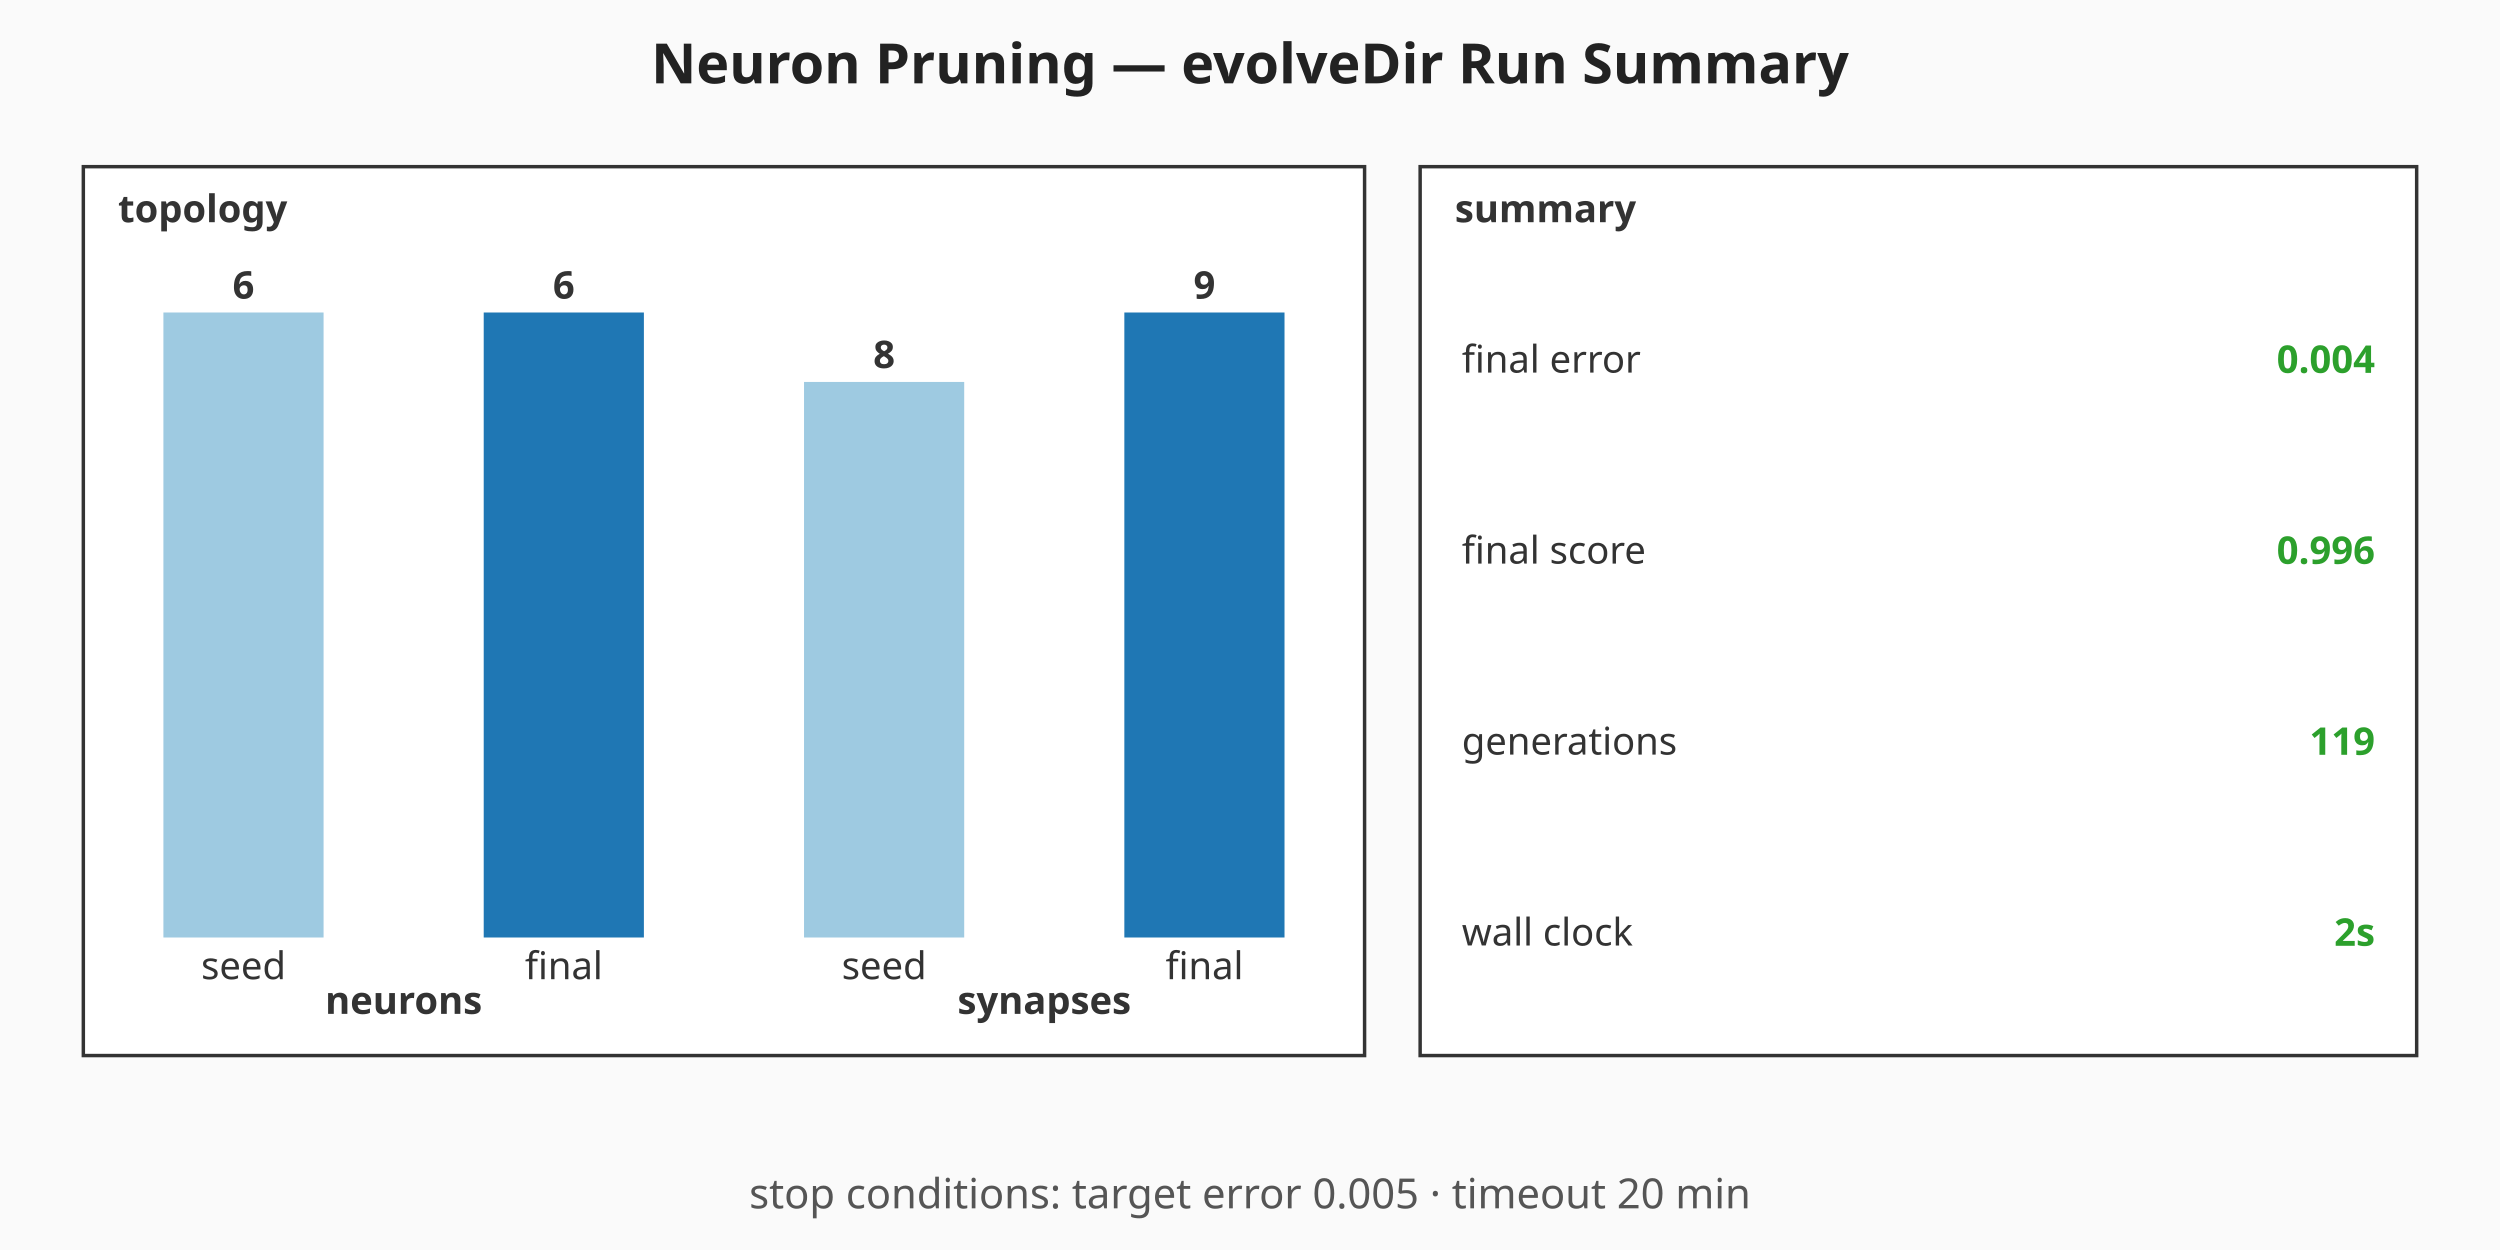
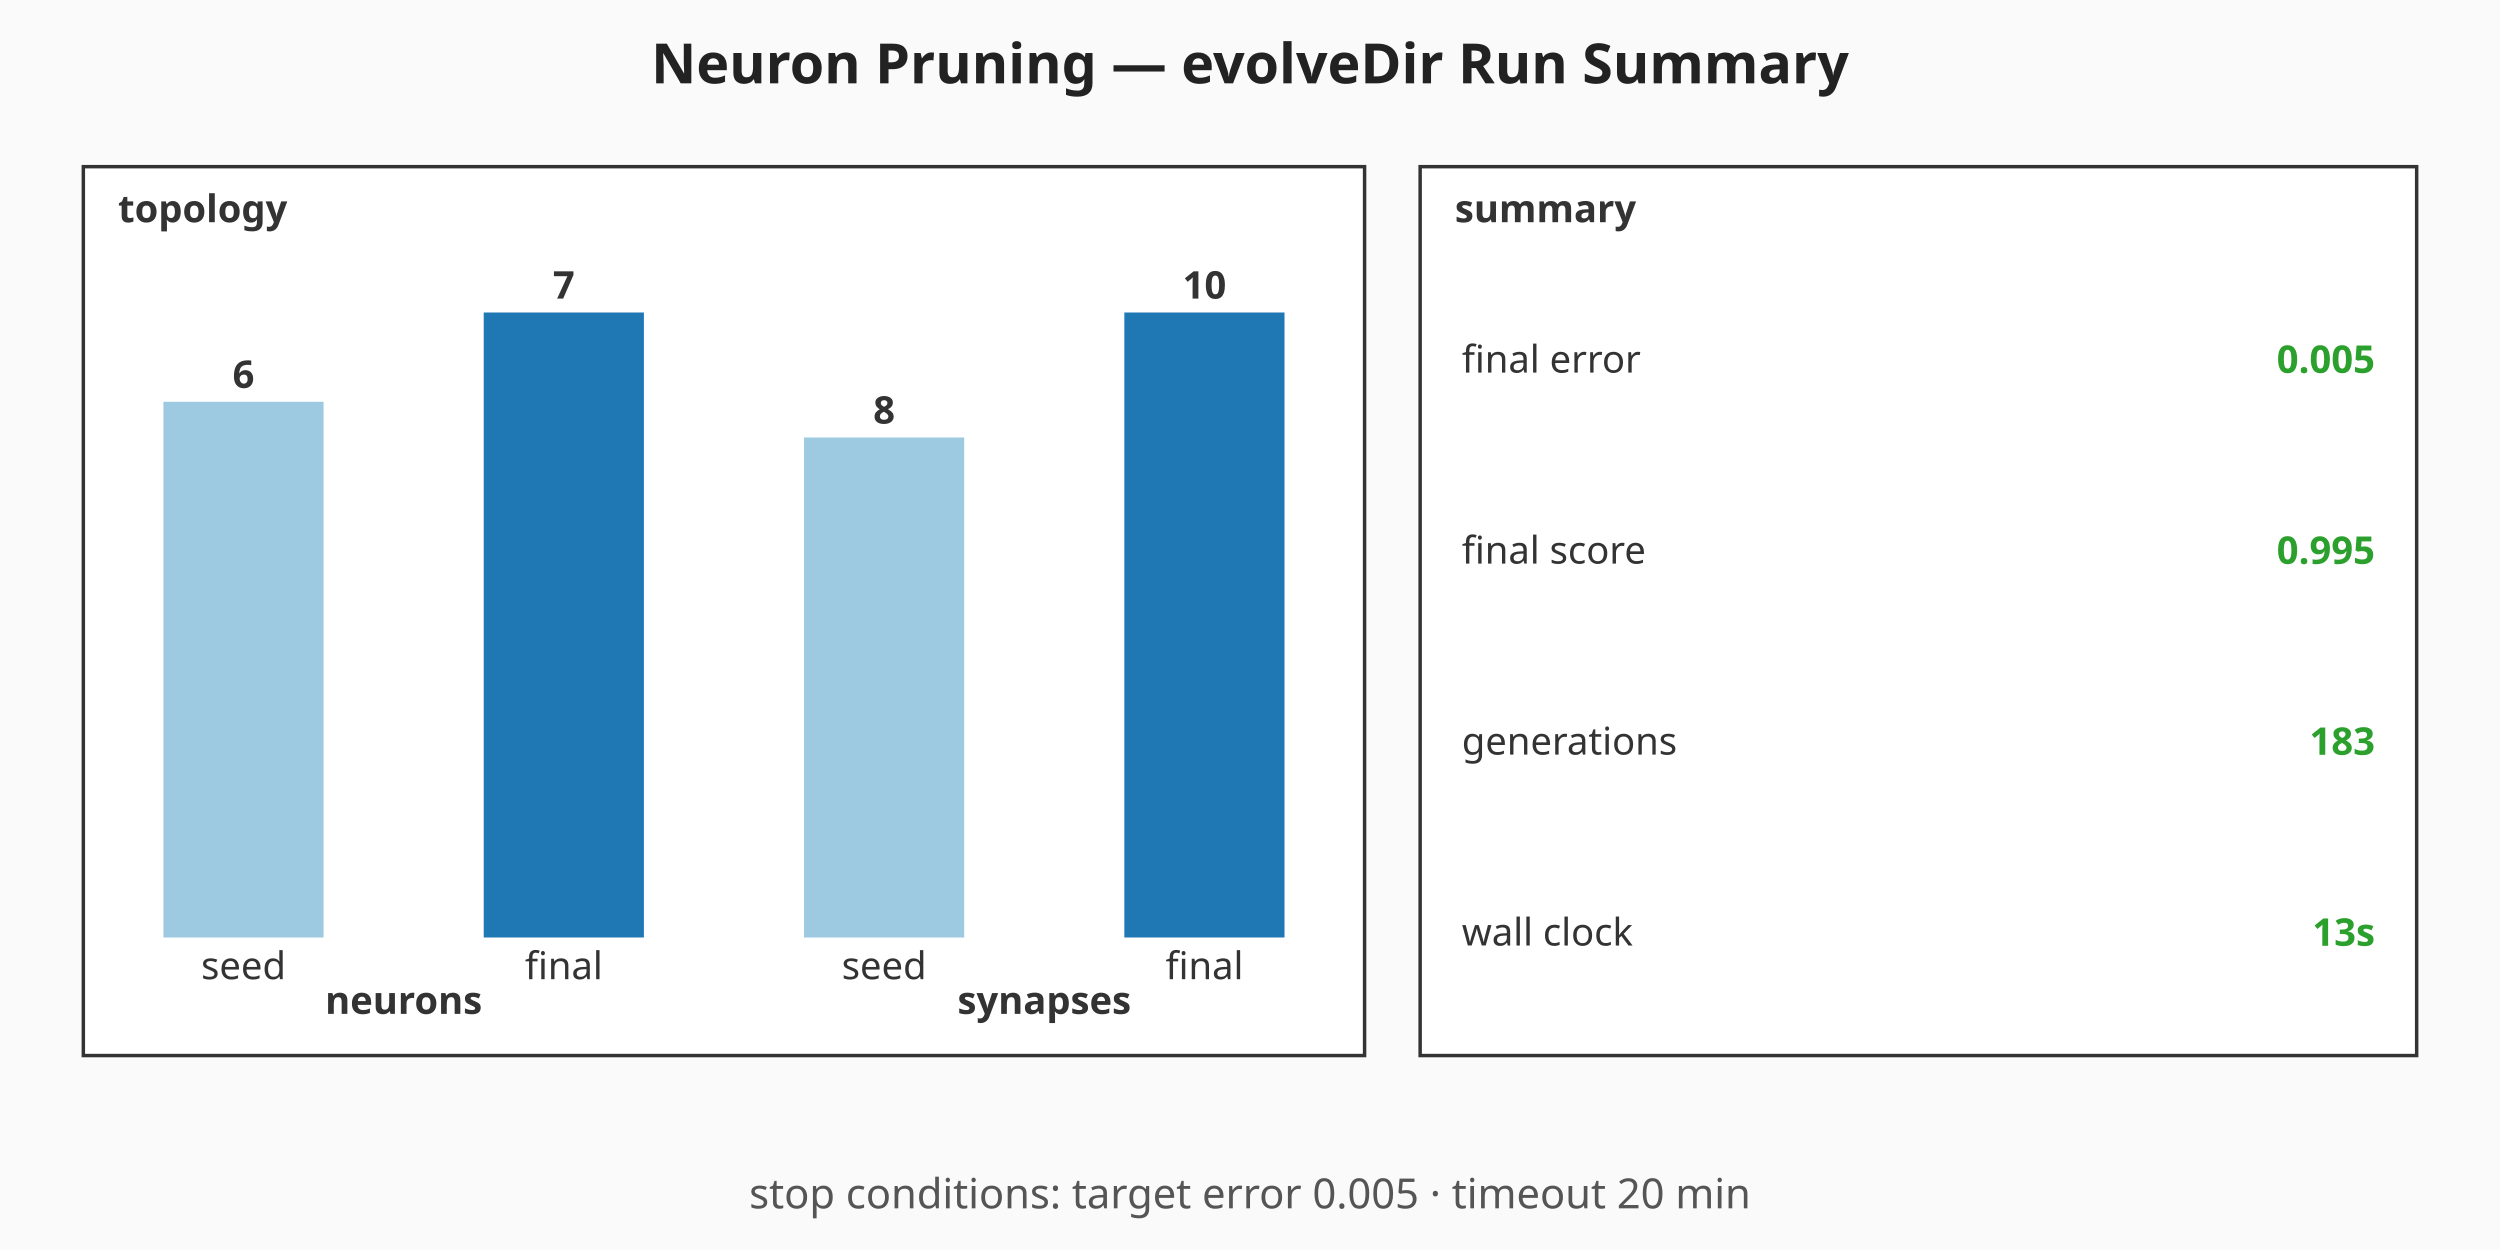
<svg xmlns="http://www.w3.org/2000/svg" viewBox="0 0 720 360" width="720" height="360" role="img" aria-label="Neuron Pruning — evolveDir Run Summary summary chart">
  <rect width="720" height="360" fill="#fafafa" />
  <text x="360" y="24" text-anchor="middle" font-family="sans-serif" font-size="16" font-weight="bold" fill="#222">Neuron Pruning — evolveDir Run Summary</text>
  <g class="topology" font-family="sans-serif" font-size="11" fill="#333">
    <rect x="24" y="48" width="369" height="256" fill="#ffffff" stroke="#333" stroke-width="1" />
    <text x="34" y="64" font-weight="bold">topology</text>
-     <rect class="topo-bar topo-bar-seed-neurons" x="47.06" y="90" width="46.13" height="180" fill="#9ecae1" />
-     <text x="70.13" y="86" text-anchor="middle" font-weight="bold">6</text>
+     <rect class="topo-bar topo-bar-seed-neurons" x="47.06" y="115.71" width="46.13" height="154.29" fill="#9ecae1" />
+     <text x="70.13" y="111.71" text-anchor="middle" font-weight="bold">6</text>
    <text x="70.13" y="282" text-anchor="middle">seed</text>
    <rect class="topo-bar topo-bar-final-neurons" x="139.31" y="90" width="46.13" height="180" fill="#1f77b4" />
-     <text x="162.38" y="86" text-anchor="middle" font-weight="bold">6</text>
+     <text x="162.38" y="86" text-anchor="middle" font-weight="bold">7</text>
    <text x="162.38" y="282" text-anchor="middle">final</text>
    <text x="116.25" y="292" text-anchor="middle" font-weight="bold">neurons</text>
-     <rect class="topo-bar topo-bar-seed-synapses" x="231.56" y="110" width="46.13" height="160" fill="#9ecae1" />
-     <text x="254.63" y="106" text-anchor="middle" font-weight="bold">8</text>
+     <rect class="topo-bar topo-bar-seed-synapses" x="231.56" y="126" width="46.13" height="144" fill="#9ecae1" />
+     <text x="254.63" y="122" text-anchor="middle" font-weight="bold">8</text>
    <text x="254.63" y="282" text-anchor="middle">seed</text>
    <rect class="topo-bar topo-bar-final-synapses" x="323.81" y="90" width="46.13" height="180" fill="#1f77b4" />
-     <text x="346.88" y="86" text-anchor="middle" font-weight="bold">9</text>
+     <text x="346.88" y="86" text-anchor="middle" font-weight="bold">10</text>
    <text x="346.88" y="282" text-anchor="middle">final</text>
    <text x="300.75" y="292" text-anchor="middle" font-weight="bold">synapses</text>
  </g>
  <g class="callouts" font-family="sans-serif" font-size="11" fill="#333">
    <rect x="409" y="48" width="287" height="256" fill="#ffffff" stroke="#333" stroke-width="1" />
    <text x="419" y="64" font-weight="bold">summary</text>
    <text class="callout-label" x="421" y="103.5" dominant-baseline="middle">final error</text>
-     <text class="callout-value" x="684" y="103.5" text-anchor="end" dominant-baseline="middle" font-weight="bold" fill="#2ca02c">0.004</text>
+     <text class="callout-value" x="684" y="103.5" text-anchor="end" dominant-baseline="middle" font-weight="bold" fill="#2ca02c">0.005</text>
    <text class="callout-label" x="421" y="158.5" dominant-baseline="middle">final score</text>
-     <text class="callout-value" x="684" y="158.5" text-anchor="end" dominant-baseline="middle" font-weight="bold" fill="#2ca02c">0.996</text>
+     <text class="callout-value" x="684" y="158.5" text-anchor="end" dominant-baseline="middle" font-weight="bold" fill="#2ca02c">0.995</text>
    <text class="callout-label" x="421" y="213.5" dominant-baseline="middle">generations</text>
-     <text class="callout-value" x="684" y="213.5" text-anchor="end" dominant-baseline="middle" font-weight="bold" fill="#2ca02c">119</text>
+     <text class="callout-value" x="684" y="213.5" text-anchor="end" dominant-baseline="middle" font-weight="bold" fill="#2ca02c">183</text>
    <text class="callout-label" x="421" y="268.5" dominant-baseline="middle">wall clock</text>
-     <text class="callout-value" x="684" y="268.5" text-anchor="end" dominant-baseline="middle" font-weight="bold" fill="#2ca02c">2s</text>
+     <text class="callout-value" x="684" y="268.5" text-anchor="end" dominant-baseline="middle" font-weight="bold" fill="#2ca02c">13s</text>
  </g>
  <g class="caption" font-family="sans-serif" font-size="12" fill="#555">
    <text x="360" y="348" text-anchor="middle">stop conditions: target error 0.005 · timeout 20 min</text>
  </g>
</svg>
